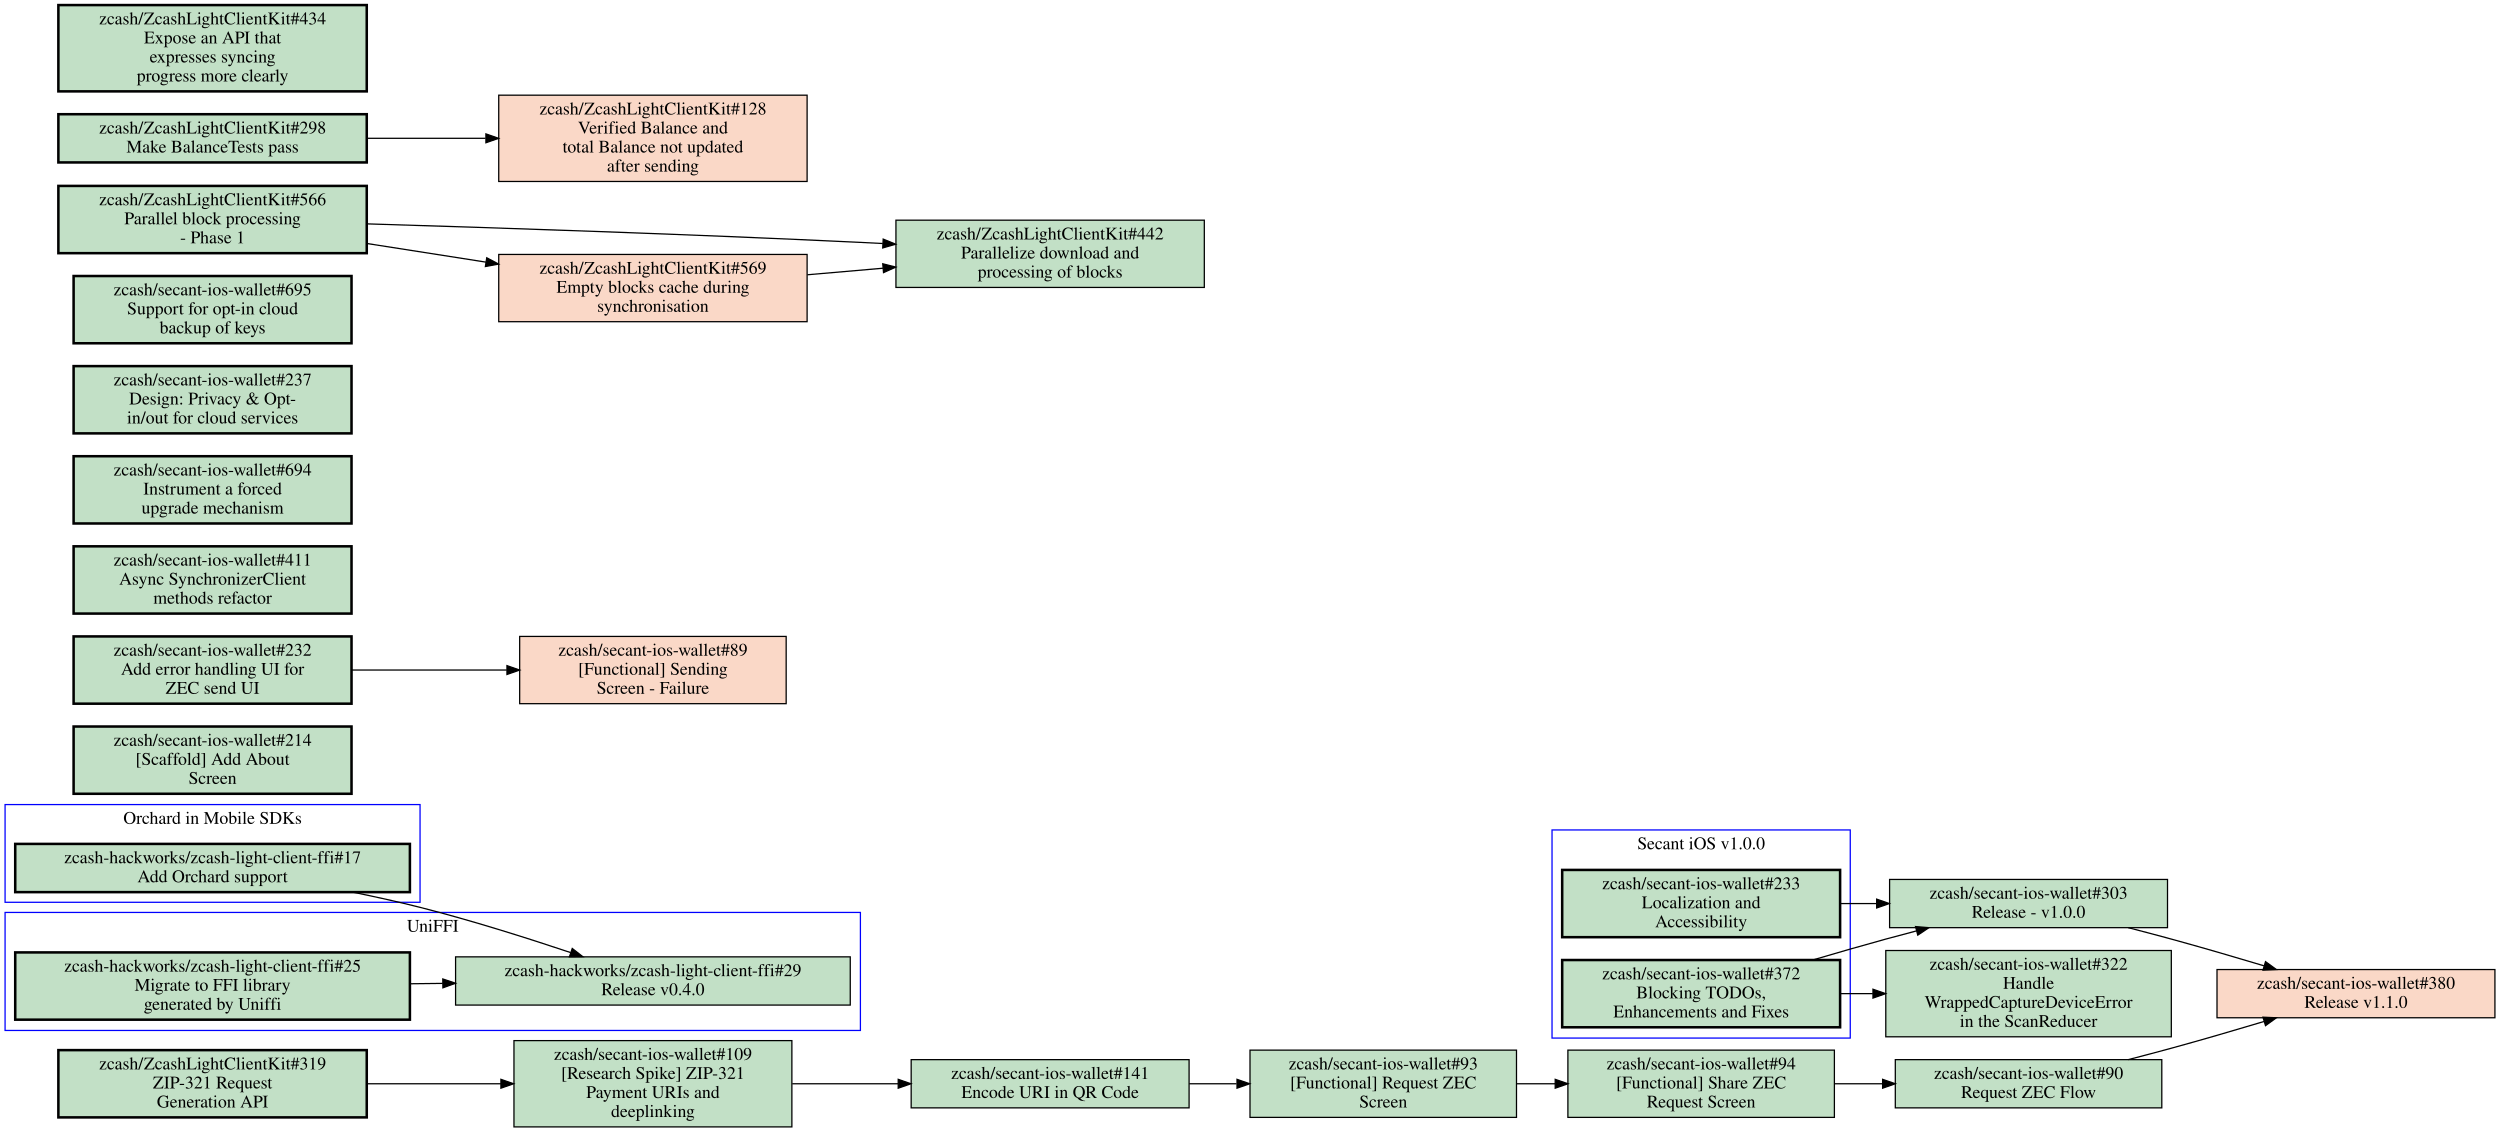
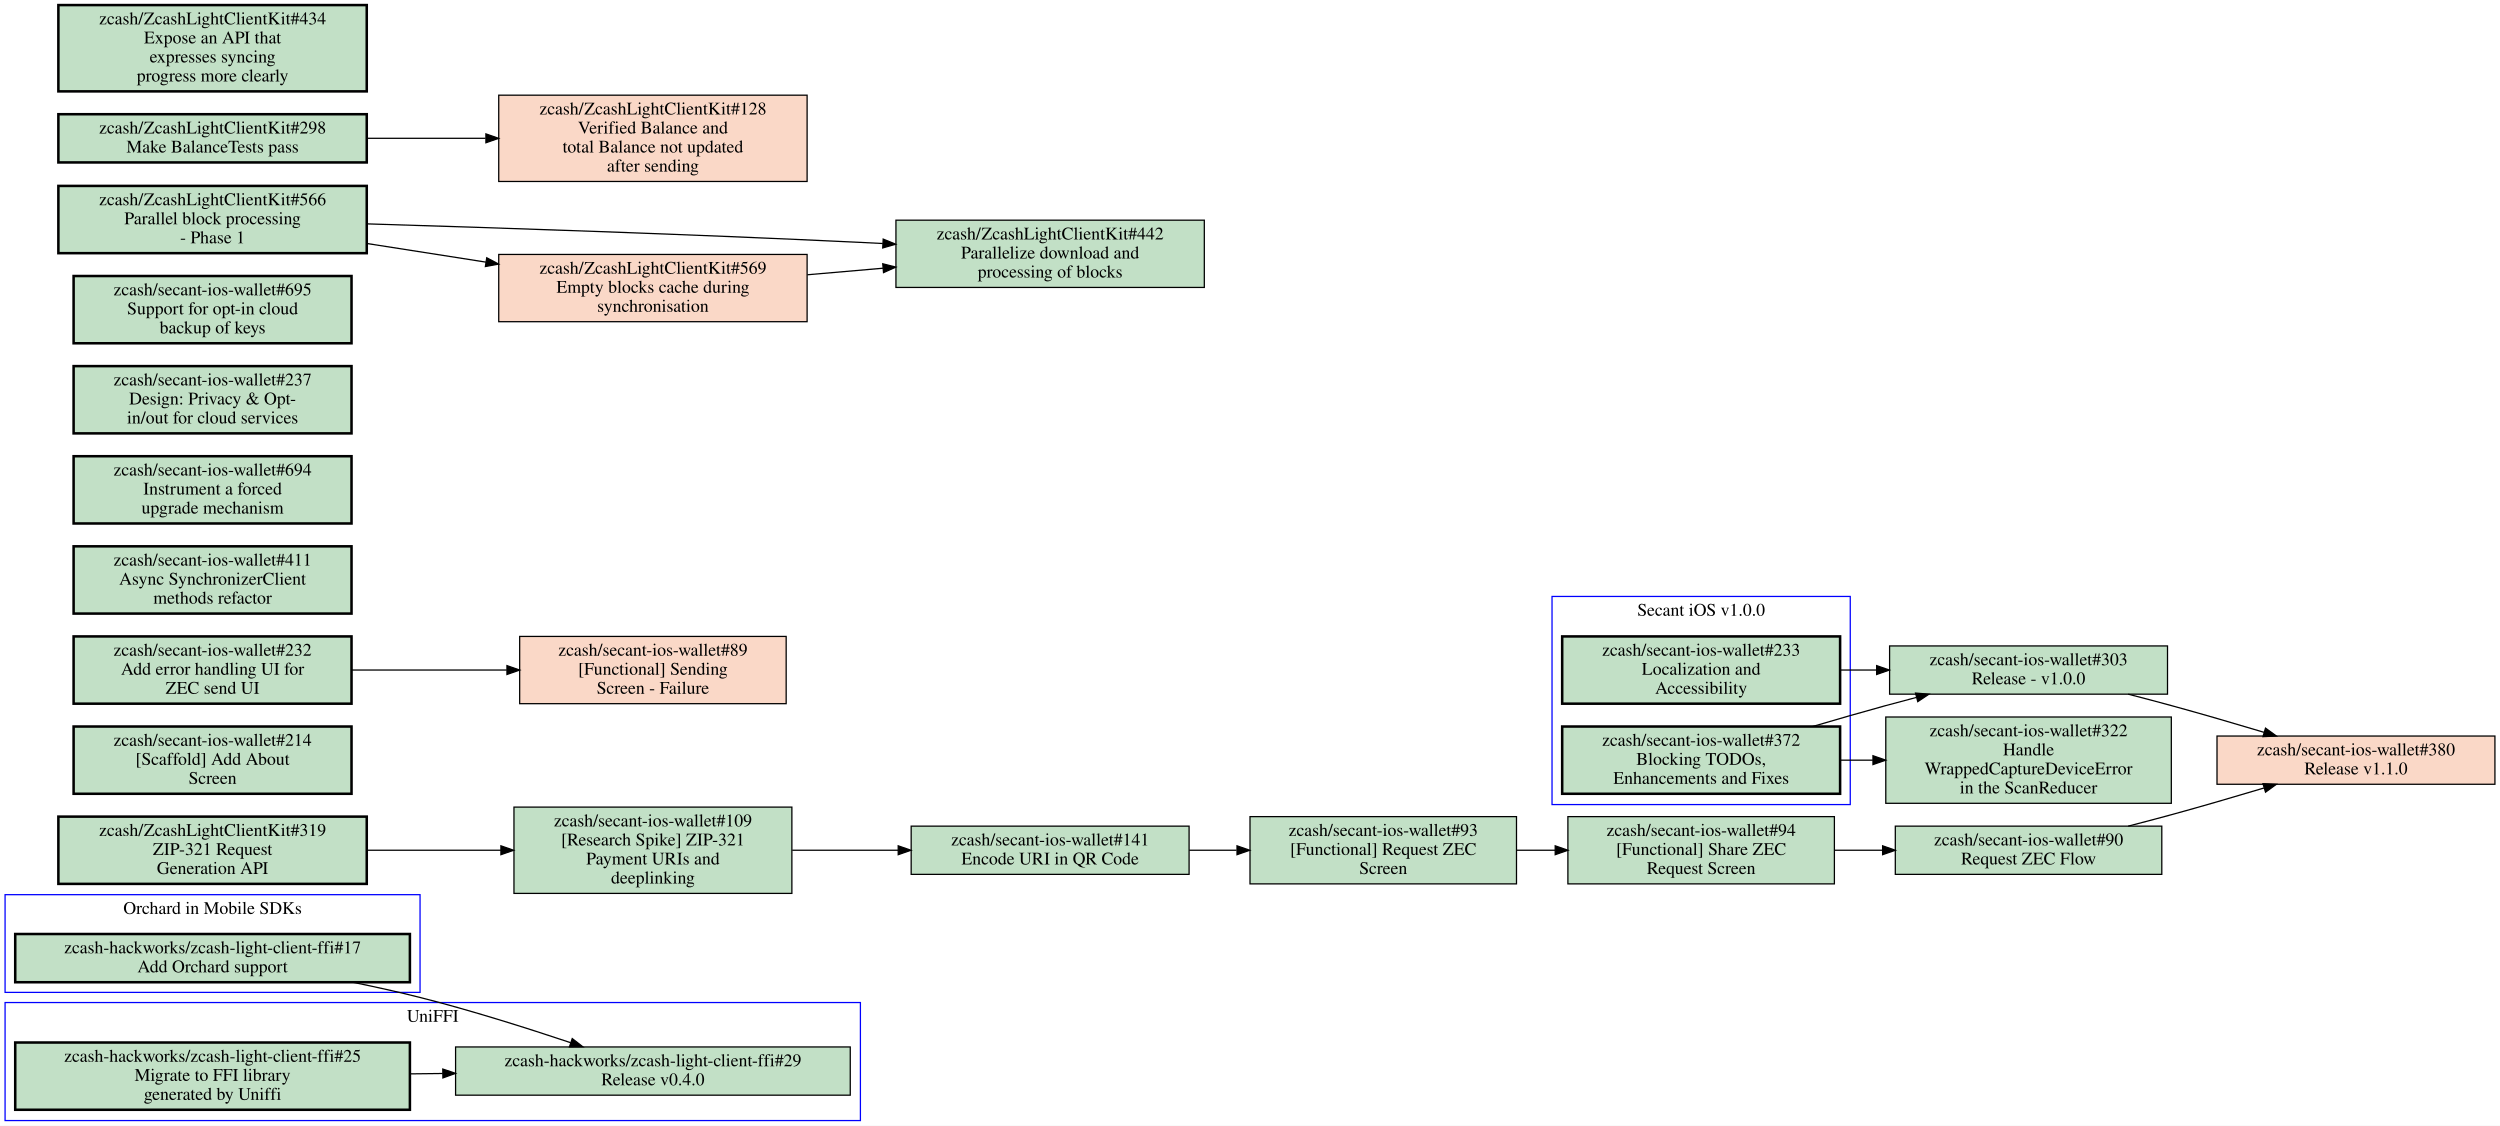
- <svg xmlns="http://www.w3.org/2000/svg" xmlns:xlink="http://www.w3.org/1999/xlink" width="1970pt" height="892pt" viewBox="0.00 0.00 1970.00 892.00">
-   <g id="graph0" class="graph" transform="scale(1 1) rotate(0) translate(4 888)">
-     <polygon fill="white" stroke="transparent" points="-4,4 -4,-888 1966,-888 1966,4 -4,4" />
+ <svg xmlns="http://www.w3.org/2000/svg" xmlns:xlink="http://www.w3.org/1999/xlink" width="1970pt" height="887pt" viewBox="0.00 0.00 1970.00 887.00">
+   <g id="graph0" class="graph" transform="scale(1 1) rotate(0) translate(4 883)">
+     <polygon fill="white" stroke="transparent" points="-4,4 -4,-883 1966,-883 1966,4 -4,4" />
    <g id="clust1" class="cluster">
-       <polygon fill="none" stroke="blue" points="0,-177 0,-254 327,-254 327,-177 0,-177" />
-       <text text-anchor="middle" x="163.5" y="-238.8" font-family="Times,serif" font-size="14.00">Orchard in Mobile SDKs</text>
+       <polygon fill="none" stroke="blue" points="0,-101 0,-178 327,-178 327,-101 0,-101" />
+       <text text-anchor="middle" x="163.5" y="-162.8" font-family="Times,serif" font-size="14.00">Orchard in Mobile SDKs</text>
    </g>
    <g id="clust2" class="cluster">
-       <polygon fill="none" stroke="blue" points="1219,-70 1219,-234 1454,-234 1454,-70 1219,-70" />
-       <text text-anchor="middle" x="1336.5" y="-218.8" font-family="Times,serif" font-size="14.00">Secant iOS v1.0.0</text>
+       <polygon fill="none" stroke="blue" points="1219,-249 1219,-413 1454,-413 1454,-249 1219,-249" />
+       <text text-anchor="middle" x="1336.5" y="-397.8" font-family="Times,serif" font-size="14.00">Secant iOS v1.0.0</text>
    </g>
    <g id="clust3" class="cluster">
-       <polygon fill="none" stroke="blue" points="0,-76 0,-169 674,-169 674,-76 0,-76" />
-       <text text-anchor="middle" x="337" y="-153.8" font-family="Times,serif" font-size="14.00">UniFFI</text>
+       <polygon fill="none" stroke="blue" points="0,0 0,-93 674,-93 674,0 0,0" />
+       <text text-anchor="middle" x="337" y="-77.8" font-family="Times,serif" font-size="14.00">UniFFI</text>
    </g>
    <g id="node1" class="node open">
      <g id="a_node1">
        <a xlink:href="https://github.com/zcash-hackworks/zcash-light-client-ffi/issues/17" xlink:title="zcash-hackworks/zcash-light-client-ffi#17&#10;Add Orchard support" target="_blank">
-           <polygon fill="#c2e0c6" stroke="black" stroke-width="2" points="319,-223 8,-223 8,-185 319,-185 319,-223" />
-           <text text-anchor="middle" x="163.5" y="-207.8" font-family="Times,serif" font-size="14.00">zcash-hackworks/zcash-light-client-ffi#17</text>
-           <text text-anchor="middle" x="163.5" y="-192.8" font-family="Times,serif" font-size="14.00">Add Orchard support</text>
+           <polygon fill="#c2e0c6" stroke="black" stroke-width="2" points="319,-147 8,-147 8,-109 319,-109 319,-147" />
+           <text text-anchor="middle" x="163.5" y="-131.8" font-family="Times,serif" font-size="14.00">zcash-hackworks/zcash-light-client-ffi#17</text>
+           <text text-anchor="middle" x="163.5" y="-116.8" font-family="Times,serif" font-size="14.00">Add Orchard support</text>
        </a>
      </g>
    </g>
    <g id="node4" class="node open">
      <g id="a_node4">
        <a xlink:href="https://github.com/zcash-hackworks/zcash-light-client-ffi/issues/29" xlink:title="zcash-hackworks/zcash-light-client-ffi#29&#10;Release v0.4.0" target="_blank">
-           <polygon fill="#c2e0c6" stroke="black" points="666,-134 355,-134 355,-96 666,-96 666,-134" />
-           <text text-anchor="middle" x="510.5" y="-118.8" font-family="Times,serif" font-size="14.00">zcash-hackworks/zcash-light-client-ffi#29</text>
-           <text text-anchor="middle" x="510.5" y="-103.8" font-family="Times,serif" font-size="14.00">Release v0.4.0</text>
-         </a>
-       </g>
-     </g>
-     <g id="edge5" class="edge">
-       <path fill="none" stroke="black" d="M274.16,-184.93C291.9,-181.31 310.02,-177.3 327,-173 366.92,-162.89 410.93,-148.98 445.73,-137.33" />
-       <polygon fill="black" stroke="black" points="446.94,-140.62 455.29,-134.1 444.7,-133.99 446.94,-140.62" />
+           <polygon fill="#c2e0c6" stroke="black" points="666,-58 355,-58 355,-20 666,-20 666,-58" />
+           <text text-anchor="middle" x="510.5" y="-42.8" font-family="Times,serif" font-size="14.00">zcash-hackworks/zcash-light-client-ffi#29</text>
+           <text text-anchor="middle" x="510.5" y="-27.8" font-family="Times,serif" font-size="14.00">Release v0.4.0</text>
+         </a>
+       </g>
+     </g>
+     <g id="edge2" class="edge">
+       <path fill="none" stroke="black" d="M274.16,-108.93C291.9,-105.31 310.02,-101.3 327,-97 366.92,-86.89 410.93,-72.98 445.73,-61.33" />
+       <polygon fill="black" stroke="black" points="446.93,-64.61 455.29,-58.1 444.7,-57.98 446.93,-64.61" />
    </g>
    <g id="node2" class="node open">
      <g id="a_node2">
        <a xlink:href="https://github.com/zcash/secant-ios-wallet/issues/372" xlink:title="zcash/secant-ios-wallet#372&#10;Blocking TODOs,&#10;Enhancements and Fixes" target="_blank">
-           <polygon fill="#c2e0c6" stroke="black" stroke-width="2" points="1446,-131.5 1227,-131.5 1227,-78.5 1446,-78.5 1446,-131.5" />
-           <text text-anchor="middle" x="1336.5" y="-116.3" font-family="Times,serif" font-size="14.00">zcash/secant-ios-wallet#372</text>
-           <text text-anchor="middle" x="1336.5" y="-101.3" font-family="Times,serif" font-size="14.00">Blocking TODOs,</text>
-           <text text-anchor="middle" x="1336.5" y="-86.3" font-family="Times,serif" font-size="14.00">Enhancements and Fixes</text>
+           <polygon fill="#c2e0c6" stroke="black" stroke-width="2" points="1446,-310.5 1227,-310.5 1227,-257.5 1446,-257.5 1446,-310.5" />
+           <text text-anchor="middle" x="1336.5" y="-295.3" font-family="Times,serif" font-size="14.00">zcash/secant-ios-wallet#372</text>
+           <text text-anchor="middle" x="1336.5" y="-280.3" font-family="Times,serif" font-size="14.00">Blocking TODOs,</text>
+           <text text-anchor="middle" x="1336.5" y="-265.3" font-family="Times,serif" font-size="14.00">Enhancements and Fixes</text>
        </a>
      </g>
    </g>
    <g id="node6" class="node open">
      <g id="a_node6">
        <a xlink:href="https://github.com/zcash/secant-ios-wallet/issues/303" xlink:title="zcash/secant-ios-wallet#303&#10;Release - v1.0.0" target="_blank">
-           <polygon fill="#c2e0c6" stroke="black" points="1704,-195 1485,-195 1485,-157 1704,-157 1704,-195" />
-           <text text-anchor="middle" x="1594.5" y="-179.8" font-family="Times,serif" font-size="14.00">zcash/secant-ios-wallet#303</text>
-           <text text-anchor="middle" x="1594.5" y="-164.8" font-family="Times,serif" font-size="14.00">Release - v1.0.0</text>
-         </a>
-       </g>
-     </g>
-     <g id="edge2" class="edge">
-       <path fill="none" stroke="black" d="M1424.4,-131.53C1443.4,-137.12 1463.3,-142.88 1482,-148 1489.8,-150.14 1497.9,-152.3 1506.1,-154.43" />
-       <polygon fill="black" stroke="black" points="1505.44,-157.87 1516,-157 1507.2,-151.1 1505.44,-157.87" />
+           <polygon fill="#c2e0c6" stroke="black" points="1704,-374 1485,-374 1485,-336 1704,-336 1704,-374" />
+           <text text-anchor="middle" x="1594.5" y="-358.8" font-family="Times,serif" font-size="14.00">zcash/secant-ios-wallet#303</text>
+           <text text-anchor="middle" x="1594.5" y="-343.8" font-family="Times,serif" font-size="14.00">Release - v1.0.0</text>
+         </a>
+       </g>
+     </g>
+     <g id="edge3" class="edge">
+       <path fill="none" stroke="black" d="M1424.4,-310.53C1443.4,-316.12 1463.3,-321.88 1482,-327 1489.8,-329.14 1497.9,-331.3 1506.1,-333.43" />
+       <polygon fill="black" stroke="black" points="1505.44,-336.87 1516,-336 1507.2,-330.1 1505.44,-336.87" />
    </g>
    <g id="node7" class="node open">
      <g id="a_node7">
        <a xlink:href="https://github.com/zcash/secant-ios-wallet/issues/322" xlink:title="zcash/secant-ios-wallet#322&#10;Handle&#10;WrappedCaptureDeviceError&#10;in the ScanReducer" target="_blank">
-           <polygon fill="#c2e0c6" stroke="black" points="1707,-139 1482,-139 1482,-71 1707,-71 1707,-139" />
-           <text text-anchor="middle" x="1594.5" y="-123.8" font-family="Times,serif" font-size="14.00">zcash/secant-ios-wallet#322</text>
-           <text text-anchor="middle" x="1594.5" y="-108.8" font-family="Times,serif" font-size="14.00">Handle</text>
-           <text text-anchor="middle" x="1594.5" y="-93.8" font-family="Times,serif" font-size="14.00">WrappedCaptureDeviceError</text>
-           <text text-anchor="middle" x="1594.5" y="-78.8" font-family="Times,serif" font-size="14.00">in the ScanReducer</text>
-         </a>
-       </g>
-     </g>
-     <g id="edge3" class="edge">
-       <path fill="none" stroke="black" d="M1446.1,-105C1454.6,-105 1463.2,-105 1471.8,-105" />
-       <polygon fill="black" stroke="black" points="1471.9,-108.5 1481.9,-105 1471.9,-101.5 1471.9,-108.5" />
+           <polygon fill="#c2e0c6" stroke="black" points="1707,-318 1482,-318 1482,-250 1707,-250 1707,-318" />
+           <text text-anchor="middle" x="1594.5" y="-302.8" font-family="Times,serif" font-size="14.00">zcash/secant-ios-wallet#322</text>
+           <text text-anchor="middle" x="1594.5" y="-287.8" font-family="Times,serif" font-size="14.00">Handle</text>
+           <text text-anchor="middle" x="1594.5" y="-272.8" font-family="Times,serif" font-size="14.00">WrappedCaptureDeviceError</text>
+           <text text-anchor="middle" x="1594.5" y="-257.8" font-family="Times,serif" font-size="14.00">in the ScanReducer</text>
+         </a>
+       </g>
+     </g>
+     <g id="edge4" class="edge">
+       <path fill="none" stroke="black" d="M1446.1,-284C1454.6,-284 1463.2,-284 1471.8,-284" />
+       <polygon fill="black" stroke="black" points="1471.9,-287.5 1481.9,-284 1471.9,-280.5 1471.9,-287.5" />
    </g>
    <g id="node3" class="node open">
      <g id="a_node3">
        <a xlink:href="https://github.com/zcash/secant-ios-wallet/issues/233" xlink:title="zcash/secant-ios-wallet#233&#10;Localization and&#10;Accessibility" target="_blank">
-           <polygon fill="#c2e0c6" stroke="black" stroke-width="2" points="1446,-202.5 1227,-202.5 1227,-149.5 1446,-149.5 1446,-202.5" />
-           <text text-anchor="middle" x="1336.5" y="-187.3" font-family="Times,serif" font-size="14.00">zcash/secant-ios-wallet#233</text>
-           <text text-anchor="middle" x="1336.5" y="-172.3" font-family="Times,serif" font-size="14.00">Localization and</text>
-           <text text-anchor="middle" x="1336.5" y="-157.3" font-family="Times,serif" font-size="14.00">Accessibility</text>
-         </a>
-       </g>
-     </g>
-     <g id="edge4" class="edge">
-       <path fill="none" stroke="black" d="M1446.1,-176C1455.5,-176 1465,-176 1474.5,-176" />
-       <polygon fill="black" stroke="black" points="1474.8,-179.5 1484.8,-176 1474.8,-172.5 1474.8,-179.5" />
+           <polygon fill="#c2e0c6" stroke="black" stroke-width="2" points="1446,-381.5 1227,-381.5 1227,-328.5 1446,-328.5 1446,-381.5" />
+           <text text-anchor="middle" x="1336.5" y="-366.3" font-family="Times,serif" font-size="14.00">zcash/secant-ios-wallet#233</text>
+           <text text-anchor="middle" x="1336.5" y="-351.3" font-family="Times,serif" font-size="14.00">Localization and</text>
+           <text text-anchor="middle" x="1336.5" y="-336.3" font-family="Times,serif" font-size="14.00">Accessibility</text>
+         </a>
+       </g>
+     </g>
+     <g id="edge5" class="edge">
+       <path fill="none" stroke="black" d="M1446.1,-355C1455.5,-355 1465,-355 1474.5,-355" />
+       <polygon fill="black" stroke="black" points="1474.8,-358.5 1484.8,-355 1474.8,-351.5 1474.8,-358.5" />
    </g>
    <g id="node5" class="node open">
      <g id="a_node5">
        <a xlink:href="https://github.com/zcash-hackworks/zcash-light-client-ffi/issues/25" xlink:title="zcash-hackworks/zcash-light-client-ffi#25&#10;Migrate to FFI library&#10;generated by Uniffi" target="_blank">
-           <polygon fill="#c2e0c6" stroke="black" stroke-width="2" points="319,-137.5 8,-137.5 8,-84.5 319,-84.5 319,-137.5" />
-           <text text-anchor="middle" x="163.5" y="-122.3" font-family="Times,serif" font-size="14.00">zcash-hackworks/zcash-light-client-ffi#25</text>
-           <text text-anchor="middle" x="163.5" y="-107.3" font-family="Times,serif" font-size="14.00">Migrate to FFI library</text>
-           <text text-anchor="middle" x="163.5" y="-92.3" font-family="Times,serif" font-size="14.00">generated by Uniffi</text>
+           <polygon fill="#c2e0c6" stroke="black" stroke-width="2" points="319,-61.5 8,-61.5 8,-8.5 319,-8.5 319,-61.5" />
+           <text text-anchor="middle" x="163.5" y="-46.3" font-family="Times,serif" font-size="14.00">zcash-hackworks/zcash-light-client-ffi#25</text>
+           <text text-anchor="middle" x="163.5" y="-31.3" font-family="Times,serif" font-size="14.00">Migrate to FFI library</text>
+           <text text-anchor="middle" x="163.5" y="-16.3" font-family="Times,serif" font-size="14.00">generated by Uniffi</text>
        </a>
      </g>
    </g>
    <g id="edge1" class="edge">
-       <path fill="none" stroke="black" d="M319.09,-112.79C327.66,-112.89 336.28,-112.99 344.89,-113.09" />
-       <polygon fill="black" stroke="black" points="344.93,-116.59 354.97,-113.21 345.01,-109.59 344.93,-116.59" />
+       <path fill="none" stroke="black" d="M319.09,-36.79C327.66,-36.89 336.28,-36.99 344.89,-37.09" />
+       <polygon fill="black" stroke="black" points="344.93,-40.59 354.97,-37.21 345.01,-33.59 344.93,-40.59" />
    </g>
    <g id="node8" class="node closed">
      <g id="a_node8">
        <a xlink:href="https://github.com/zcash/secant-ios-wallet/issues/380" xlink:title="zcash/secant-ios-wallet#380&#10;Release v1.1.0" target="_blank">
-           <polygon fill="#fad8c7" stroke="black" points="1962,-124 1743,-124 1743,-86 1962,-86 1962,-124" />
-           <text text-anchor="middle" x="1852.5" y="-108.8" font-family="Times,serif" font-size="14.00">zcash/secant-ios-wallet#380</text>
-           <text text-anchor="middle" x="1852.5" y="-93.8" font-family="Times,serif" font-size="14.00">Release v1.1.0</text>
+           <polygon fill="#fad8c7" stroke="black" points="1962,-303 1743,-303 1743,-265 1962,-265 1962,-303" />
+           <text text-anchor="middle" x="1852.5" y="-287.8" font-family="Times,serif" font-size="14.00">zcash/secant-ios-wallet#380</text>
+           <text text-anchor="middle" x="1852.5" y="-272.8" font-family="Times,serif" font-size="14.00">Release v1.1.0</text>
        </a>
      </g>
    </g>
    <g id="edge6" class="edge">
-       <path fill="none" stroke="black" d="M1673,-157C1684.4,-154.07 1696,-151.01 1707,-148 1730.9,-141.46 1756.8,-133.89 1780,-126.94" />
-       <polygon fill="black" stroke="black" points="1781.23,-130.23 1789.8,-124 1779.22,-123.52 1781.23,-130.23" />
+       <path fill="none" stroke="black" d="M1673,-336C1684.4,-333.07 1696,-330.01 1707,-327 1730.9,-320.46 1756.8,-312.89 1780,-305.94" />
+       <polygon fill="black" stroke="black" points="1781.23,-309.23 1789.8,-303 1779.22,-302.52 1781.23,-309.23" />
    </g>
    <g id="node9" class="node open">
      <g id="a_node9">
        <a xlink:href="https://github.com/zcash/secant-ios-wallet/issues/214" xlink:title="zcash/secant-ios-wallet#214&#10;[Scaffold] Add About&#10;Screen" target="_blank">
-           <polygon fill="#c2e0c6" stroke="black" stroke-width="2" points="273,-315.5 54,-315.5 54,-262.5 273,-262.5 273,-315.5" />
-           <text text-anchor="middle" x="163.5" y="-300.3" font-family="Times,serif" font-size="14.00">zcash/secant-ios-wallet#214</text>
-           <text text-anchor="middle" x="163.5" y="-285.3" font-family="Times,serif" font-size="14.00">[Scaffold] Add About</text>
-           <text text-anchor="middle" x="163.5" y="-270.3" font-family="Times,serif" font-size="14.00">Screen</text>
+           <polygon fill="#c2e0c6" stroke="black" stroke-width="2" points="273,-310.5 54,-310.5 54,-257.5 273,-257.5 273,-310.5" />
+           <text text-anchor="middle" x="163.5" y="-295.3" font-family="Times,serif" font-size="14.00">zcash/secant-ios-wallet#214</text>
+           <text text-anchor="middle" x="163.5" y="-280.3" font-family="Times,serif" font-size="14.00">[Scaffold] Add About</text>
+           <text text-anchor="middle" x="163.5" y="-265.3" font-family="Times,serif" font-size="14.00">Screen</text>
        </a>
      </g>
    </g>
    <g id="node10" class="node open">
      <g id="a_node10">
        <a xlink:href="https://github.com/zcash/secant-ios-wallet/issues/93" xlink:title="zcash/secant-ios-wallet#93&#10;[Functional] Request ZEC&#10;Screen" target="_blank">
-           <polygon fill="#c2e0c6" stroke="black" points="1191,-60.5 981,-60.5 981,-7.5 1191,-7.5 1191,-60.5" />
-           <text text-anchor="middle" x="1086" y="-45.3" font-family="Times,serif" font-size="14.00">zcash/secant-ios-wallet#93</text>
-           <text text-anchor="middle" x="1086" y="-30.3" font-family="Times,serif" font-size="14.00">[Functional] Request ZEC</text>
-           <text text-anchor="middle" x="1086" y="-15.3" font-family="Times,serif" font-size="14.00">Screen</text>
+           <polygon fill="#c2e0c6" stroke="black" points="1191,-239.5 981,-239.5 981,-186.5 1191,-186.5 1191,-239.5" />
+           <text text-anchor="middle" x="1086" y="-224.3" font-family="Times,serif" font-size="14.00">zcash/secant-ios-wallet#93</text>
+           <text text-anchor="middle" x="1086" y="-209.3" font-family="Times,serif" font-size="14.00">[Functional] Request ZEC</text>
+           <text text-anchor="middle" x="1086" y="-194.3" font-family="Times,serif" font-size="14.00">Screen</text>
        </a>
      </g>
    </g>
    <g id="node11" class="node open">
      <g id="a_node11">
        <a xlink:href="https://github.com/zcash/secant-ios-wallet/issues/94" xlink:title="zcash/secant-ios-wallet#94&#10;[Functional] Share ZEC&#10;Request Screen" target="_blank">
-           <polygon fill="#c2e0c6" stroke="black" points="1441.5,-60.5 1231.5,-60.5 1231.5,-7.5 1441.5,-7.5 1441.5,-60.5" />
-           <text text-anchor="middle" x="1336.5" y="-45.3" font-family="Times,serif" font-size="14.00">zcash/secant-ios-wallet#94</text>
-           <text text-anchor="middle" x="1336.5" y="-30.3" font-family="Times,serif" font-size="14.00">[Functional] Share ZEC</text>
-           <text text-anchor="middle" x="1336.5" y="-15.3" font-family="Times,serif" font-size="14.00">Request Screen</text>
+           <polygon fill="#c2e0c6" stroke="black" points="1441.5,-239.5 1231.5,-239.5 1231.5,-186.5 1441.5,-186.5 1441.5,-239.5" />
+           <text text-anchor="middle" x="1336.5" y="-224.3" font-family="Times,serif" font-size="14.00">zcash/secant-ios-wallet#94</text>
+           <text text-anchor="middle" x="1336.5" y="-209.3" font-family="Times,serif" font-size="14.00">[Functional] Share ZEC</text>
+           <text text-anchor="middle" x="1336.5" y="-194.3" font-family="Times,serif" font-size="14.00">Request Screen</text>
        </a>
      </g>
    </g>
    <g id="edge7" class="edge">
-       <path fill="none" stroke="black" d="M1191.3,-34C1201.3,-34 1211.4,-34 1221.5,-34" />
-       <polygon fill="black" stroke="black" points="1221.5,-37.5 1231.5,-34 1221.5,-30.5 1221.5,-37.5" />
+       <path fill="none" stroke="black" d="M1191.3,-213C1201.3,-213 1211.4,-213 1221.5,-213" />
+       <polygon fill="black" stroke="black" points="1221.5,-216.5 1231.5,-213 1221.5,-209.5 1221.5,-216.5" />
    </g>
    <g id="node12" class="node open">
      <g id="a_node12">
        <a xlink:href="https://github.com/zcash/secant-ios-wallet/issues/90" xlink:title="zcash/secant-ios-wallet#90&#10;Request ZEC Flow" target="_blank">
-           <polygon fill="#c2e0c6" stroke="black" points="1699.5,-53 1489.5,-53 1489.5,-15 1699.5,-15 1699.5,-53" />
-           <text text-anchor="middle" x="1594.5" y="-37.8" font-family="Times,serif" font-size="14.00">zcash/secant-ios-wallet#90</text>
-           <text text-anchor="middle" x="1594.5" y="-22.8" font-family="Times,serif" font-size="14.00">Request ZEC Flow</text>
+           <polygon fill="#c2e0c6" stroke="black" points="1699.5,-232 1489.5,-232 1489.5,-194 1699.5,-194 1699.5,-232" />
+           <text text-anchor="middle" x="1594.5" y="-216.8" font-family="Times,serif" font-size="14.00">zcash/secant-ios-wallet#90</text>
+           <text text-anchor="middle" x="1594.5" y="-201.8" font-family="Times,serif" font-size="14.00">Request ZEC Flow</text>
        </a>
      </g>
    </g>
    <g id="edge8" class="edge">
-       <path fill="none" stroke="black" d="M1441.6,-34C1454.1,-34 1466.8,-34 1479.4,-34" />
-       <polygon fill="black" stroke="black" points="1479.5,-37.5 1489.5,-34 1479.5,-30.5 1479.5,-37.5" />
+       <path fill="none" stroke="black" d="M1441.6,-213C1454.1,-213 1466.8,-213 1479.4,-213" />
+       <polygon fill="black" stroke="black" points="1479.5,-216.5 1489.5,-213 1479.5,-209.5 1479.5,-216.5" />
    </g>
    <g id="edge9" class="edge">
-       <path fill="none" stroke="black" d="M1673,-53C1684.4,-55.94 1696,-58.99 1707,-62 1730.9,-68.54 1756.8,-76.11 1780,-83.06" />
-       <polygon fill="black" stroke="black" points="1779.22,-86.48 1789.8,-86 1781.22,-79.78 1779.22,-86.48" />
+       <path fill="none" stroke="black" d="M1673,-232C1684.4,-234.93 1696,-237.99 1707,-241 1730.9,-247.54 1756.8,-255.11 1780,-262.06" />
+       <polygon fill="black" stroke="black" points="1779.22,-265.48 1789.8,-265 1781.23,-258.77 1779.22,-265.48" />
    </g>
    <g id="node13" class="node closed">
      <g id="a_node13">
        <a xlink:href="https://github.com/zcash/secant-ios-wallet/issues/89" xlink:title="zcash/secant-ios-wallet#89&#10;[Functional] Sending&#10;Screen - Failure" target="_blank">
-           <polygon fill="#fad8c7" stroke="black" points="615.5,-386.5 405.5,-386.5 405.5,-333.5 615.5,-333.5 615.5,-386.5" />
-           <text text-anchor="middle" x="510.5" y="-371.3" font-family="Times,serif" font-size="14.00">zcash/secant-ios-wallet#89</text>
-           <text text-anchor="middle" x="510.5" y="-356.3" font-family="Times,serif" font-size="14.00">[Functional] Sending</text>
-           <text text-anchor="middle" x="510.5" y="-341.3" font-family="Times,serif" font-size="14.00">Screen - Failure</text>
+           <polygon fill="#fad8c7" stroke="black" points="615.5,-381.5 405.5,-381.5 405.5,-328.5 615.5,-328.5 615.5,-381.5" />
+           <text text-anchor="middle" x="510.5" y="-366.3" font-family="Times,serif" font-size="14.00">zcash/secant-ios-wallet#89</text>
+           <text text-anchor="middle" x="510.5" y="-351.3" font-family="Times,serif" font-size="14.00">[Functional] Sending</text>
+           <text text-anchor="middle" x="510.5" y="-336.3" font-family="Times,serif" font-size="14.00">Screen - Failure</text>
        </a>
      </g>
    </g>
    <g id="node14" class="node open">
      <g id="a_node14">
        <a xlink:href="https://github.com/zcash/secant-ios-wallet/issues/411" xlink:title="zcash/secant-ios-wallet#411&#10;Async SynchronizerClient&#10;methods refactor" target="_blank">
-           <polygon fill="#c2e0c6" stroke="black" stroke-width="2" points="273,-457.5 54,-457.5 54,-404.5 273,-404.5 273,-457.5" />
-           <text text-anchor="middle" x="163.5" y="-442.3" font-family="Times,serif" font-size="14.00">zcash/secant-ios-wallet#411</text>
-           <text text-anchor="middle" x="163.5" y="-427.3" font-family="Times,serif" font-size="14.00">Async SynchronizerClient</text>
-           <text text-anchor="middle" x="163.5" y="-412.3" font-family="Times,serif" font-size="14.00">methods refactor</text>
+           <polygon fill="#c2e0c6" stroke="black" stroke-width="2" points="273,-452.5 54,-452.5 54,-399.5 273,-399.5 273,-452.5" />
+           <text text-anchor="middle" x="163.5" y="-437.3" font-family="Times,serif" font-size="14.00">zcash/secant-ios-wallet#411</text>
+           <text text-anchor="middle" x="163.5" y="-422.3" font-family="Times,serif" font-size="14.00">Async SynchronizerClient</text>
+           <text text-anchor="middle" x="163.5" y="-407.3" font-family="Times,serif" font-size="14.00">methods refactor</text>
        </a>
      </g>
    </g>
    <g id="node15" class="node open">
      <g id="a_node15">
        <a xlink:href="https://github.com/zcash/secant-ios-wallet/issues/109" xlink:title="zcash/secant-ios-wallet#109&#10;[Research Spike] ZIP-321&#10;Payment URIs and&#10;deeplinking" target="_blank">
-           <polygon fill="#c2e0c6" stroke="black" points="620,-68 401,-68 401,0 620,0 620,-68" />
-           <text text-anchor="middle" x="510.5" y="-52.8" font-family="Times,serif" font-size="14.00">zcash/secant-ios-wallet#109</text>
-           <text text-anchor="middle" x="510.5" y="-37.8" font-family="Times,serif" font-size="14.00">[Research Spike] ZIP-321</text>
-           <text text-anchor="middle" x="510.5" y="-22.8" font-family="Times,serif" font-size="14.00">Payment URIs and</text>
-           <text text-anchor="middle" x="510.5" y="-7.8" font-family="Times,serif" font-size="14.00">deeplinking</text>
+           <polygon fill="#c2e0c6" stroke="black" points="620,-247 401,-247 401,-179 620,-179 620,-247" />
+           <text text-anchor="middle" x="510.5" y="-231.8" font-family="Times,serif" font-size="14.00">zcash/secant-ios-wallet#109</text>
+           <text text-anchor="middle" x="510.5" y="-216.8" font-family="Times,serif" font-size="14.00">[Research Spike] ZIP-321</text>
+           <text text-anchor="middle" x="510.5" y="-201.8" font-family="Times,serif" font-size="14.00">Payment URIs and</text>
+           <text text-anchor="middle" x="510.5" y="-186.8" font-family="Times,serif" font-size="14.00">deeplinking</text>
        </a>
      </g>
    </g>
    <g id="node16" class="node open">
      <g id="a_node16">
        <a xlink:href="https://github.com/zcash/secant-ios-wallet/issues/141" xlink:title="zcash/secant-ios-wallet#141&#10;Encode URI in QR Code" target="_blank">
-           <polygon fill="#c2e0c6" stroke="black" points="933,-53 714,-53 714,-15 933,-15 933,-53" />
-           <text text-anchor="middle" x="823.5" y="-37.8" font-family="Times,serif" font-size="14.00">zcash/secant-ios-wallet#141</text>
-           <text text-anchor="middle" x="823.5" y="-22.8" font-family="Times,serif" font-size="14.00">Encode URI in QR Code</text>
+           <polygon fill="#c2e0c6" stroke="black" points="933,-232 714,-232 714,-194 933,-194 933,-232" />
+           <text text-anchor="middle" x="823.5" y="-216.8" font-family="Times,serif" font-size="14.00">zcash/secant-ios-wallet#141</text>
+           <text text-anchor="middle" x="823.5" y="-201.8" font-family="Times,serif" font-size="14.00">Encode URI in QR Code</text>
        </a>
      </g>
    </g>
    <g id="edge10" class="edge">
-       <path fill="none" stroke="black" d="M620.27,-34C647.26,-34 676.32,-34 703.76,-34" />
-       <polygon fill="black" stroke="black" points="703.79,-37.5 713.79,-34 703.79,-30.5 703.79,-37.5" />
+       <path fill="none" stroke="black" d="M620.27,-213C647.26,-213 676.32,-213 703.76,-213" />
+       <polygon fill="black" stroke="black" points="703.79,-216.5 713.79,-213 703.79,-209.5 703.79,-216.5" />
    </g>
    <g id="edge11" class="edge">
-       <path fill="none" stroke="black" d="M933.09,-34C945.41,-34 958,-34 970.4,-34" />
-       <polygon fill="black" stroke="black" points="970.76,-37.5 980.76,-34 970.76,-30.5 970.76,-37.5" />
+       <path fill="none" stroke="black" d="M933.09,-213C945.41,-213 958,-213 970.4,-213" />
+       <polygon fill="black" stroke="black" points="970.76,-216.5 980.76,-213 970.76,-209.5 970.76,-216.5" />
    </g>
    <g id="node17" class="node open">
      <g id="a_node17">
        <a xlink:href="https://github.com/zcash/secant-ios-wallet/issues/232" xlink:title="zcash/secant-ios-wallet#232&#10;Add error handling UI for&#10;ZEC send UI" target="_blank">
-           <polygon fill="#c2e0c6" stroke="black" stroke-width="2" points="273,-386.5 54,-386.5 54,-333.5 273,-333.5 273,-386.5" />
-           <text text-anchor="middle" x="163.5" y="-371.3" font-family="Times,serif" font-size="14.00">zcash/secant-ios-wallet#232</text>
-           <text text-anchor="middle" x="163.5" y="-356.3" font-family="Times,serif" font-size="14.00">Add error handling UI for</text>
-           <text text-anchor="middle" x="163.5" y="-341.3" font-family="Times,serif" font-size="14.00">ZEC send UI</text>
+           <polygon fill="#c2e0c6" stroke="black" stroke-width="2" points="273,-381.5 54,-381.5 54,-328.5 273,-328.5 273,-381.5" />
+           <text text-anchor="middle" x="163.5" y="-366.3" font-family="Times,serif" font-size="14.00">zcash/secant-ios-wallet#232</text>
+           <text text-anchor="middle" x="163.5" y="-351.3" font-family="Times,serif" font-size="14.00">Add error handling UI for</text>
+           <text text-anchor="middle" x="163.5" y="-336.3" font-family="Times,serif" font-size="14.00">ZEC send UI</text>
        </a>
      </g>
    </g>
    <g id="edge12" class="edge">
-       <path fill="none" stroke="black" d="M273.19,-360C312.07,-360 355.99,-360 395.32,-360" />
-       <polygon fill="black" stroke="black" points="395.48,-363.5 405.48,-360 395.48,-356.5 395.48,-363.5" />
+       <path fill="none" stroke="black" d="M273.19,-355C312.07,-355 355.99,-355 395.32,-355" />
+       <polygon fill="black" stroke="black" points="395.48,-358.5 405.48,-355 395.48,-351.5 395.48,-358.5" />
    </g>
    <g id="node18" class="node open">
      <g id="a_node18">
        <a xlink:href="https://github.com/zcash/ZcashLightClientKit/issues/319" xlink:title="zcash/ZcashLightClientKit#319&#10;ZIP-321 Request&#10;Generation API" target="_blank">
-           <polygon fill="#c2e0c6" stroke="black" stroke-width="2" points="285,-60.5 42,-60.5 42,-7.5 285,-7.5 285,-60.5" />
-           <text text-anchor="middle" x="163.5" y="-45.3" font-family="Times,serif" font-size="14.00">zcash/ZcashLightClientKit#319</text>
-           <text text-anchor="middle" x="163.5" y="-30.3" font-family="Times,serif" font-size="14.00">ZIP-321 Request</text>
-           <text text-anchor="middle" x="163.5" y="-15.3" font-family="Times,serif" font-size="14.00">Generation API</text>
+           <polygon fill="#c2e0c6" stroke="black" stroke-width="2" points="285,-239.5 42,-239.5 42,-186.5 285,-186.5 285,-239.5" />
+           <text text-anchor="middle" x="163.5" y="-224.3" font-family="Times,serif" font-size="14.00">zcash/ZcashLightClientKit#319</text>
+           <text text-anchor="middle" x="163.5" y="-209.3" font-family="Times,serif" font-size="14.00">ZIP-321 Request</text>
+           <text text-anchor="middle" x="163.5" y="-194.3" font-family="Times,serif" font-size="14.00">Generation API</text>
        </a>
      </g>
    </g>
    <g id="edge13" class="edge">
-       <path fill="none" stroke="black" d="M285.16,-34C319.39,-34 356.61,-34 390.72,-34" />
-       <polygon fill="black" stroke="black" points="390.72,-37.5 400.72,-34 390.72,-30.5 390.72,-37.5" />
+       <path fill="none" stroke="black" d="M285.16,-213C319.39,-213 356.61,-213 390.72,-213" />
+       <polygon fill="black" stroke="black" points="390.72,-216.5 400.72,-213 390.72,-209.5 390.72,-216.5" />
    </g>
    <g id="node19" class="node open">
      <g id="a_node19">
        <a xlink:href="https://github.com/zcash/secant-ios-wallet/issues/694" xlink:title="zcash/secant-ios-wallet#694&#10;Instrument a forced&#10;upgrade mechanism" target="_blank">
-           <polygon fill="#c2e0c6" stroke="black" stroke-width="2" points="273,-528.5 54,-528.5 54,-475.5 273,-475.5 273,-528.5" />
-           <text text-anchor="middle" x="163.5" y="-513.3" font-family="Times,serif" font-size="14.00">zcash/secant-ios-wallet#694</text>
-           <text text-anchor="middle" x="163.5" y="-498.3" font-family="Times,serif" font-size="14.00">Instrument a forced</text>
-           <text text-anchor="middle" x="163.5" y="-483.3" font-family="Times,serif" font-size="14.00">upgrade mechanism</text>
+           <polygon fill="#c2e0c6" stroke="black" stroke-width="2" points="273,-523.5 54,-523.5 54,-470.5 273,-470.5 273,-523.5" />
+           <text text-anchor="middle" x="163.5" y="-508.3" font-family="Times,serif" font-size="14.00">zcash/secant-ios-wallet#694</text>
+           <text text-anchor="middle" x="163.5" y="-493.3" font-family="Times,serif" font-size="14.00">Instrument a forced</text>
+           <text text-anchor="middle" x="163.5" y="-478.3" font-family="Times,serif" font-size="14.00">upgrade mechanism</text>
        </a>
      </g>
    </g>
    <g id="node20" class="node open">
      <g id="a_node20">
        <a xlink:href="https://github.com/zcash/secant-ios-wallet/issues/237" xlink:title="zcash/secant-ios-wallet#237&#10;Design: Privacy &amp; Opt-&#10;in/out for cloud services" target="_blank">
-           <polygon fill="#c2e0c6" stroke="black" stroke-width="2" points="273,-599.5 54,-599.5 54,-546.5 273,-546.5 273,-599.5" />
-           <text text-anchor="middle" x="163.5" y="-584.3" font-family="Times,serif" font-size="14.00">zcash/secant-ios-wallet#237</text>
-           <text text-anchor="middle" x="163.5" y="-569.3" font-family="Times,serif" font-size="14.00">Design: Privacy &amp; Opt-</text>
-           <text text-anchor="middle" x="163.5" y="-554.3" font-family="Times,serif" font-size="14.00">in/out for cloud services</text>
+           <polygon fill="#c2e0c6" stroke="black" stroke-width="2" points="273,-594.5 54,-594.5 54,-541.5 273,-541.5 273,-594.5" />
+           <text text-anchor="middle" x="163.5" y="-579.3" font-family="Times,serif" font-size="14.00">zcash/secant-ios-wallet#237</text>
+           <text text-anchor="middle" x="163.5" y="-564.3" font-family="Times,serif" font-size="14.00">Design: Privacy &amp; Opt-</text>
+           <text text-anchor="middle" x="163.5" y="-549.3" font-family="Times,serif" font-size="14.00">in/out for cloud services</text>
        </a>
      </g>
    </g>
    <g id="node21" class="node open">
      <g id="a_node21">
        <a xlink:href="https://github.com/zcash/secant-ios-wallet/issues/695" xlink:title="zcash/secant-ios-wallet#695&#10;Support for opt-in cloud&#10;backup of keys" target="_blank">
-           <polygon fill="#c2e0c6" stroke="black" stroke-width="2" points="273,-670.5 54,-670.5 54,-617.5 273,-617.5 273,-670.5" />
-           <text text-anchor="middle" x="163.5" y="-655.3" font-family="Times,serif" font-size="14.00">zcash/secant-ios-wallet#695</text>
-           <text text-anchor="middle" x="163.5" y="-640.3" font-family="Times,serif" font-size="14.00">Support for opt-in cloud</text>
-           <text text-anchor="middle" x="163.5" y="-625.3" font-family="Times,serif" font-size="14.00">backup of keys</text>
+           <polygon fill="#c2e0c6" stroke="black" stroke-width="2" points="273,-665.5 54,-665.5 54,-612.5 273,-612.5 273,-665.5" />
+           <text text-anchor="middle" x="163.5" y="-650.3" font-family="Times,serif" font-size="14.00">zcash/secant-ios-wallet#695</text>
+           <text text-anchor="middle" x="163.5" y="-635.3" font-family="Times,serif" font-size="14.00">Support for opt-in cloud</text>
+           <text text-anchor="middle" x="163.5" y="-620.3" font-family="Times,serif" font-size="14.00">backup of keys</text>
        </a>
      </g>
    </g>
    <g id="node22" class="node open">
      <g id="a_node22">
        <a xlink:href="https://github.com/zcash/ZcashLightClientKit/issues/442" xlink:title="zcash/ZcashLightClientKit#442&#10;Parallelize download and&#10;processing of blocks" target="_blank">
-           <polygon fill="#c2e0c6" stroke="black" points="945,-714.5 702,-714.5 702,-661.5 945,-661.5 945,-714.5" />
-           <text text-anchor="middle" x="823.5" y="-699.3" font-family="Times,serif" font-size="14.00">zcash/ZcashLightClientKit#442</text>
-           <text text-anchor="middle" x="823.5" y="-684.3" font-family="Times,serif" font-size="14.00">Parallelize download and</text>
-           <text text-anchor="middle" x="823.5" y="-669.3" font-family="Times,serif" font-size="14.00">processing of blocks</text>
+           <polygon fill="#c2e0c6" stroke="black" points="945,-709.5 702,-709.5 702,-656.5 945,-656.5 945,-709.5" />
+           <text text-anchor="middle" x="823.5" y="-694.3" font-family="Times,serif" font-size="14.00">zcash/ZcashLightClientKit#442</text>
+           <text text-anchor="middle" x="823.5" y="-679.3" font-family="Times,serif" font-size="14.00">Parallelize download and</text>
+           <text text-anchor="middle" x="823.5" y="-664.3" font-family="Times,serif" font-size="14.00">processing of blocks</text>
        </a>
      </g>
    </g>
    <g id="node23" class="node open">
      <g id="a_node23">
        <a xlink:href="https://github.com/zcash/ZcashLightClientKit/issues/566" xlink:title="zcash/ZcashLightClientKit#566&#10;Parallel block processing&#10;- Phase 1" target="_blank">
-           <polygon fill="#c2e0c6" stroke="black" stroke-width="2" points="285,-741.5 42,-741.5 42,-688.5 285,-688.5 285,-741.5" />
-           <text text-anchor="middle" x="163.5" y="-726.3" font-family="Times,serif" font-size="14.00">zcash/ZcashLightClientKit#566</text>
-           <text text-anchor="middle" x="163.5" y="-711.3" font-family="Times,serif" font-size="14.00">Parallel block processing</text>
-           <text text-anchor="middle" x="163.5" y="-696.3" font-family="Times,serif" font-size="14.00">- Phase 1</text>
+           <polygon fill="#c2e0c6" stroke="black" stroke-width="2" points="285,-736.5 42,-736.5 42,-683.5 285,-683.5 285,-736.5" />
+           <text text-anchor="middle" x="163.5" y="-721.3" font-family="Times,serif" font-size="14.00">zcash/ZcashLightClientKit#566</text>
+           <text text-anchor="middle" x="163.5" y="-706.3" font-family="Times,serif" font-size="14.00">Parallel block processing</text>
+           <text text-anchor="middle" x="163.5" y="-691.3" font-family="Times,serif" font-size="14.00">- Phase 1</text>
        </a>
      </g>
    </g>
    <g id="edge14" class="edge">
-       <path fill="none" stroke="black" d="M285.24,-711.59C388.5,-708.47 541.06,-703.38 674,-697 679.78,-696.72 685.7,-696.42 691.67,-696.11" />
-       <polygon fill="black" stroke="black" points="691.96,-699.6 701.76,-695.57 691.59,-692.61 691.96,-699.6" />
+       <path fill="none" stroke="black" d="M285.24,-706.59C388.5,-703.47 541.06,-698.38 674,-692 679.78,-691.72 685.7,-691.42 691.67,-691.11" />
+       <polygon fill="black" stroke="black" points="691.96,-694.6 701.76,-690.57 691.59,-687.61 691.96,-694.6" />
    </g>
    <g id="node24" class="node closed">
      <g id="a_node24">
        <a xlink:href="https://github.com/zcash/ZcashLightClientKit/issues/569" xlink:title="zcash/ZcashLightClientKit#569&#10;Empty blocks cache during&#10;synchronisation" target="_blank">
-           <polygon fill="#fad8c7" stroke="black" points="632,-687.5 389,-687.5 389,-634.5 632,-634.5 632,-687.5" />
-           <text text-anchor="middle" x="510.5" y="-672.3" font-family="Times,serif" font-size="14.00">zcash/ZcashLightClientKit#569</text>
-           <text text-anchor="middle" x="510.5" y="-657.3" font-family="Times,serif" font-size="14.00">Empty blocks cache during</text>
-           <text text-anchor="middle" x="510.5" y="-642.3" font-family="Times,serif" font-size="14.00">synchronisation</text>
+           <polygon fill="#fad8c7" stroke="black" points="632,-682.5 389,-682.5 389,-629.5 632,-629.5 632,-682.5" />
+           <text text-anchor="middle" x="510.5" y="-667.3" font-family="Times,serif" font-size="14.00">zcash/ZcashLightClientKit#569</text>
+           <text text-anchor="middle" x="510.5" y="-652.3" font-family="Times,serif" font-size="14.00">Empty blocks cache during</text>
+           <text text-anchor="middle" x="510.5" y="-637.3" font-family="Times,serif" font-size="14.00">synchronisation</text>
        </a>
      </g>
    </g>
    <g id="edge15" class="edge">
-       <path fill="none" stroke="black" d="M285.16,-696.11C315.5,-691.37 348.19,-686.25 378.98,-681.43" />
-       <polygon fill="black" stroke="black" points="379.56,-684.88 388.9,-679.88 378.48,-677.97 379.56,-684.88" />
+       <path fill="none" stroke="black" d="M285.16,-691.11C315.5,-686.37 348.19,-681.25 378.98,-676.43" />
+       <polygon fill="black" stroke="black" points="379.56,-679.88 388.9,-674.88 378.48,-672.97 379.56,-679.88" />
    </g>
    <g id="edge16" class="edge">
-       <path fill="none" stroke="black" d="M632.19,-671.48C651.76,-673.18 672.11,-674.94 691.9,-676.66" />
-       <polygon fill="black" stroke="black" points="691.61,-680.15 701.88,-677.53 692.22,-673.17 691.61,-680.15" />
+       <path fill="none" stroke="black" d="M632.19,-666.48C651.76,-668.18 672.11,-669.94 691.9,-671.66" />
+       <polygon fill="black" stroke="black" points="691.61,-675.15 701.88,-672.53 692.22,-668.17 691.61,-675.15" />
    </g>
    <g id="node25" class="node open">
      <g id="a_node25">
        <a xlink:href="https://github.com/zcash/ZcashLightClientKit/issues/298" xlink:title="zcash/ZcashLightClientKit#298&#10;Make BalanceTests pass" target="_blank">
-           <polygon fill="#c2e0c6" stroke="black" stroke-width="2" points="285,-798 42,-798 42,-760 285,-760 285,-798" />
-           <text text-anchor="middle" x="163.5" y="-782.8" font-family="Times,serif" font-size="14.00">zcash/ZcashLightClientKit#298</text>
-           <text text-anchor="middle" x="163.5" y="-767.8" font-family="Times,serif" font-size="14.00">Make BalanceTests pass</text>
+           <polygon fill="#c2e0c6" stroke="black" stroke-width="2" points="285,-793 42,-793 42,-755 285,-755 285,-793" />
+           <text text-anchor="middle" x="163.5" y="-777.8" font-family="Times,serif" font-size="14.00">zcash/ZcashLightClientKit#298</text>
+           <text text-anchor="middle" x="163.5" y="-762.8" font-family="Times,serif" font-size="14.00">Make BalanceTests pass</text>
        </a>
      </g>
    </g>
    <g id="node26" class="node closed">
      <g id="a_node26">
        <a xlink:href="https://github.com/zcash/ZcashLightClientKit/issues/128" xlink:title="zcash/ZcashLightClientKit#128&#10;Verified Balance and&#10;total Balance not updated&#10;after sending" target="_blank">
-           <polygon fill="#fad8c7" stroke="black" points="632,-813 389,-813 389,-745 632,-745 632,-813" />
-           <text text-anchor="middle" x="510.5" y="-797.8" font-family="Times,serif" font-size="14.00">zcash/ZcashLightClientKit#128</text>
-           <text text-anchor="middle" x="510.5" y="-782.8" font-family="Times,serif" font-size="14.00">Verified Balance and</text>
-           <text text-anchor="middle" x="510.5" y="-767.8" font-family="Times,serif" font-size="14.00">total Balance not updated</text>
-           <text text-anchor="middle" x="510.5" y="-752.8" font-family="Times,serif" font-size="14.00">after sending</text>
+           <polygon fill="#fad8c7" stroke="black" points="632,-808 389,-808 389,-740 632,-740 632,-808" />
+           <text text-anchor="middle" x="510.5" y="-792.8" font-family="Times,serif" font-size="14.00">zcash/ZcashLightClientKit#128</text>
+           <text text-anchor="middle" x="510.5" y="-777.8" font-family="Times,serif" font-size="14.00">Verified Balance and</text>
+           <text text-anchor="middle" x="510.5" y="-762.8" font-family="Times,serif" font-size="14.00">total Balance not updated</text>
+           <text text-anchor="middle" x="510.5" y="-747.8" font-family="Times,serif" font-size="14.00">after sending</text>
        </a>
      </g>
    </g>
    <g id="edge17" class="edge">
-       <path fill="none" stroke="black" d="M285.16,-779C315.37,-779 347.91,-779 378.58,-779" />
-       <polygon fill="black" stroke="black" points="378.9,-782.5 388.9,-779 378.9,-775.5 378.9,-782.5" />
+       <path fill="none" stroke="black" d="M285.16,-774C315.37,-774 347.91,-774 378.58,-774" />
+       <polygon fill="black" stroke="black" points="378.9,-777.5 388.9,-774 378.9,-770.5 378.9,-777.5" />
    </g>
    <g id="node27" class="node open">
      <g id="a_node27">
        <a xlink:href="https://github.com/zcash/ZcashLightClientKit/issues/434" xlink:title="zcash/ZcashLightClientKit#434&#10;Expose an API that&#10;expresses syncing&#10;progress more clearly" target="_blank">
-           <polygon fill="#c2e0c6" stroke="black" stroke-width="2" points="285,-884 42,-884 42,-816 285,-816 285,-884" />
-           <text text-anchor="middle" x="163.5" y="-868.8" font-family="Times,serif" font-size="14.00">zcash/ZcashLightClientKit#434</text>
-           <text text-anchor="middle" x="163.5" y="-853.8" font-family="Times,serif" font-size="14.00">Expose an API that</text>
-           <text text-anchor="middle" x="163.5" y="-838.8" font-family="Times,serif" font-size="14.00">expresses syncing</text>
-           <text text-anchor="middle" x="163.5" y="-823.8" font-family="Times,serif" font-size="14.00">progress more clearly</text>
+           <polygon fill="#c2e0c6" stroke="black" stroke-width="2" points="285,-879 42,-879 42,-811 285,-811 285,-879" />
+           <text text-anchor="middle" x="163.5" y="-863.8" font-family="Times,serif" font-size="14.00">zcash/ZcashLightClientKit#434</text>
+           <text text-anchor="middle" x="163.5" y="-848.8" font-family="Times,serif" font-size="14.00">Expose an API that</text>
+           <text text-anchor="middle" x="163.5" y="-833.8" font-family="Times,serif" font-size="14.00">expresses syncing</text>
+           <text text-anchor="middle" x="163.5" y="-818.8" font-family="Times,serif" font-size="14.00">progress more clearly</text>
        </a>
      </g>
    </g>
  </g>
</svg>
